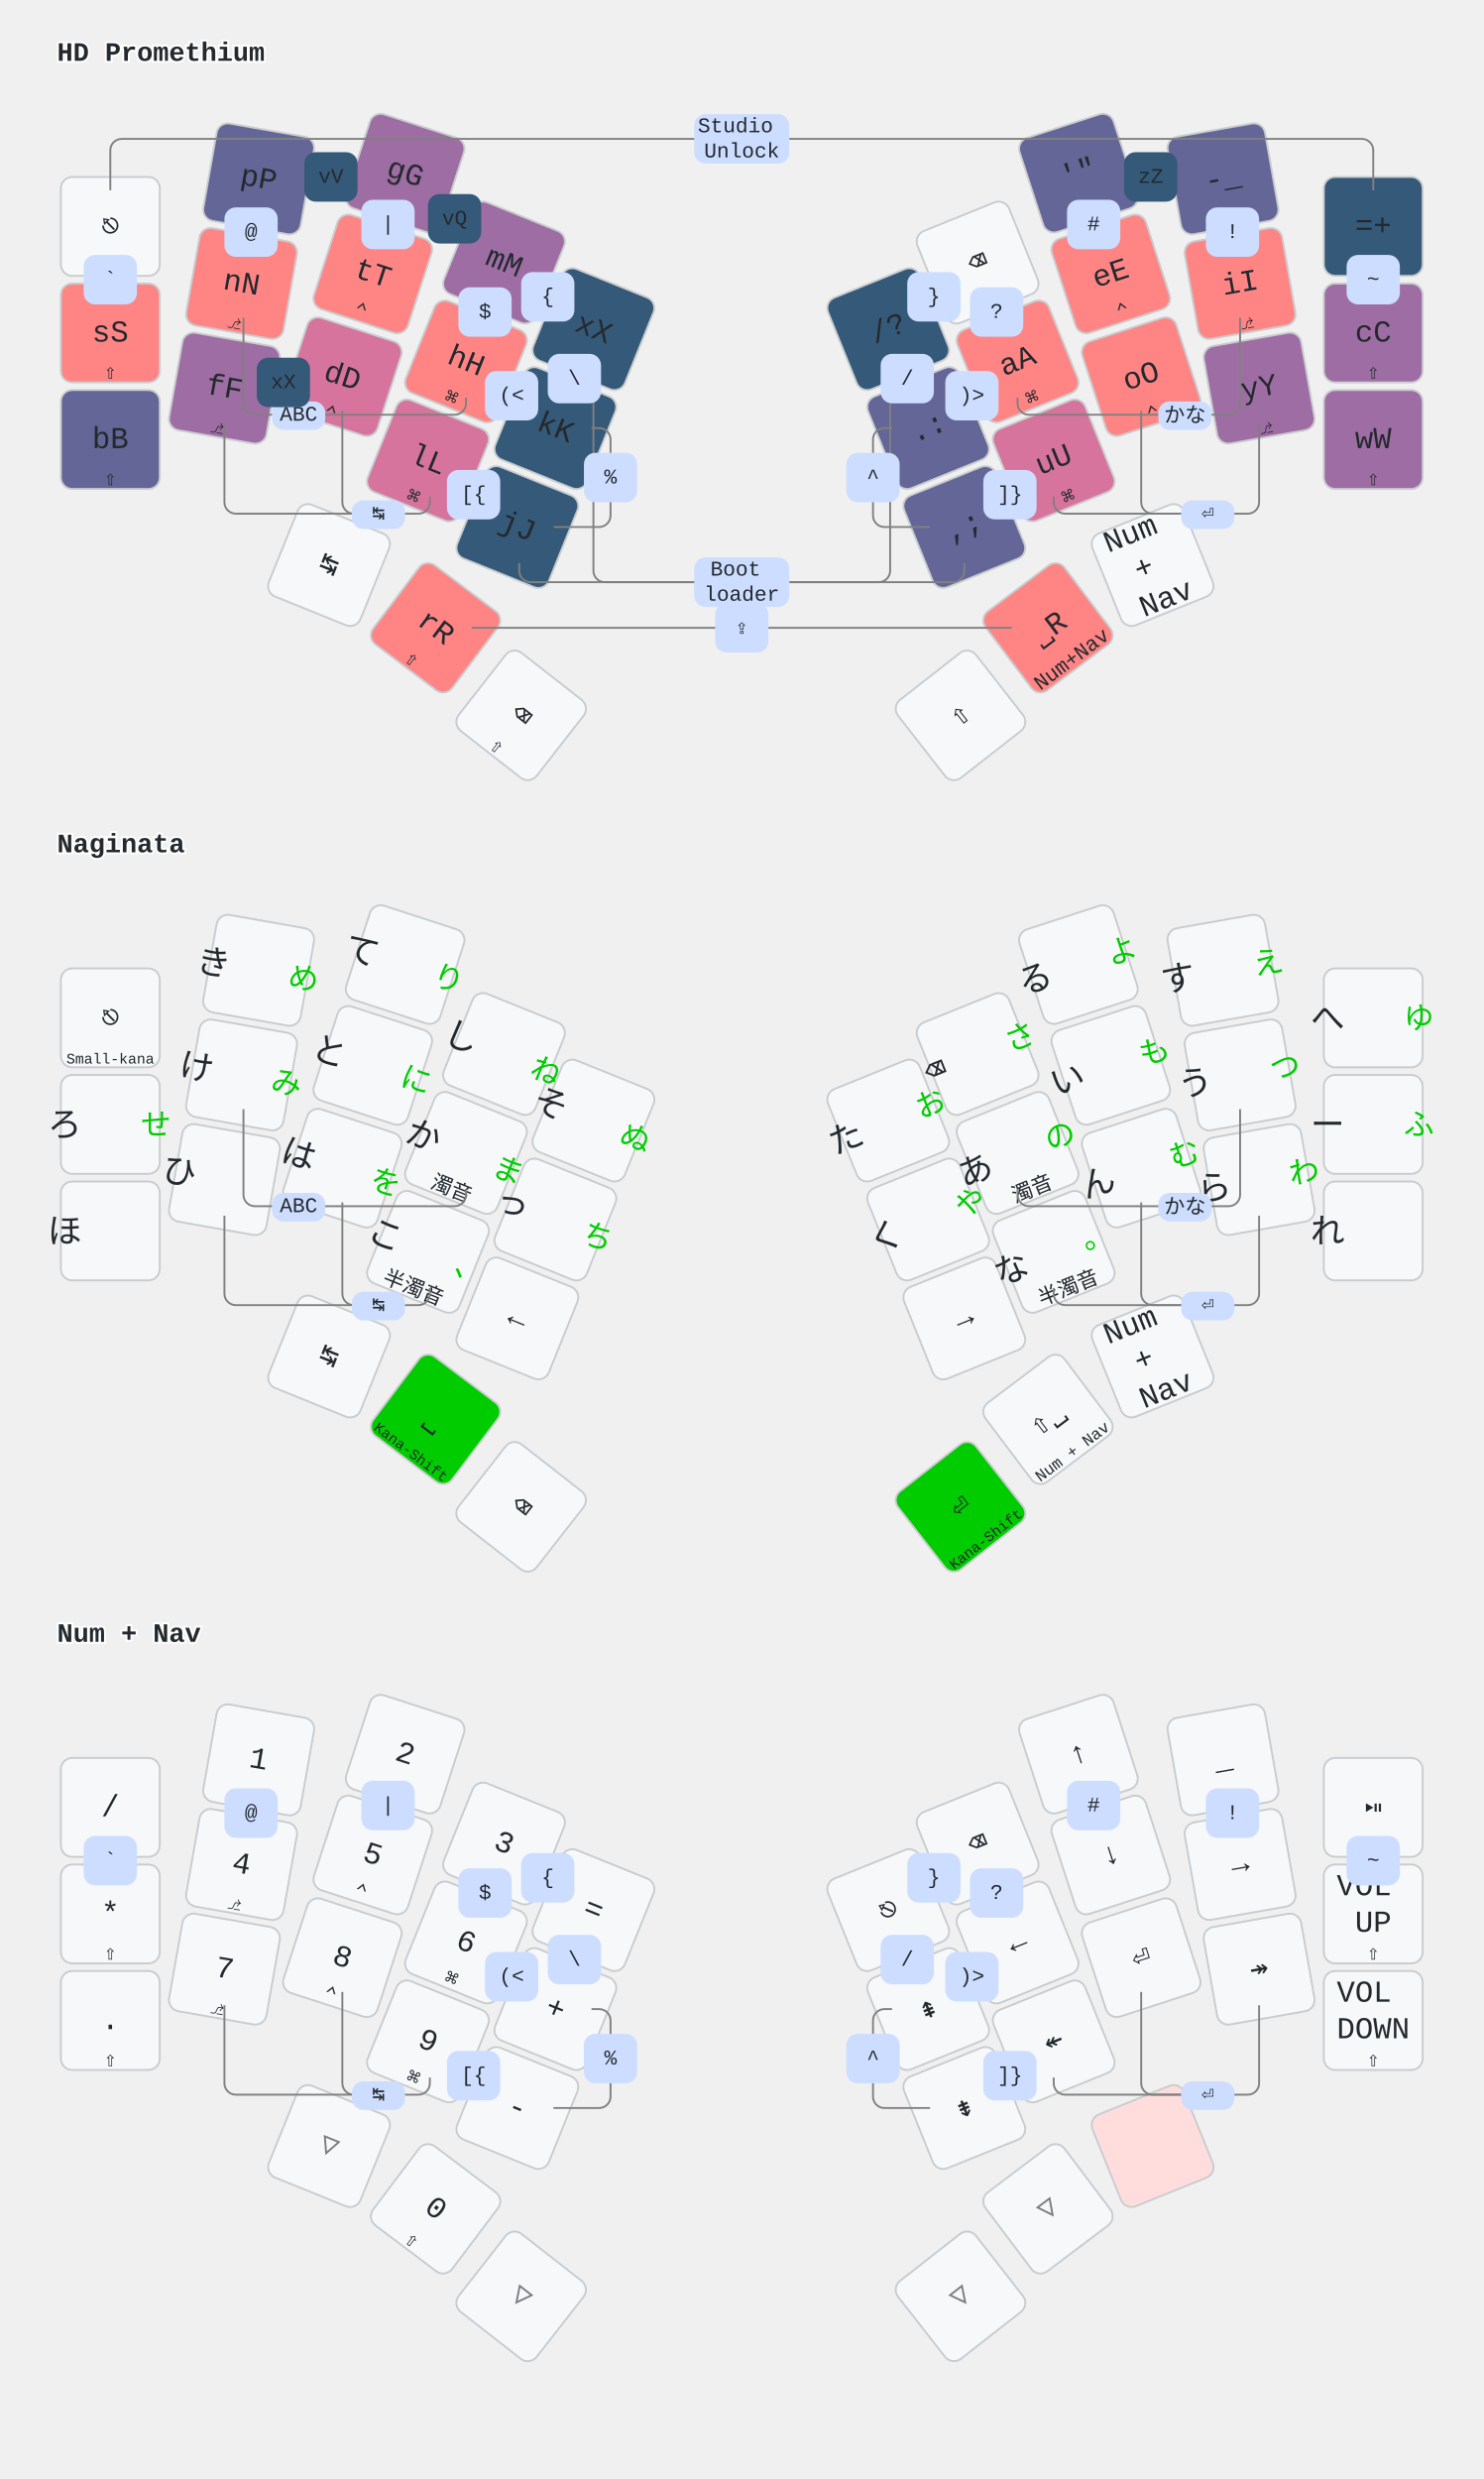
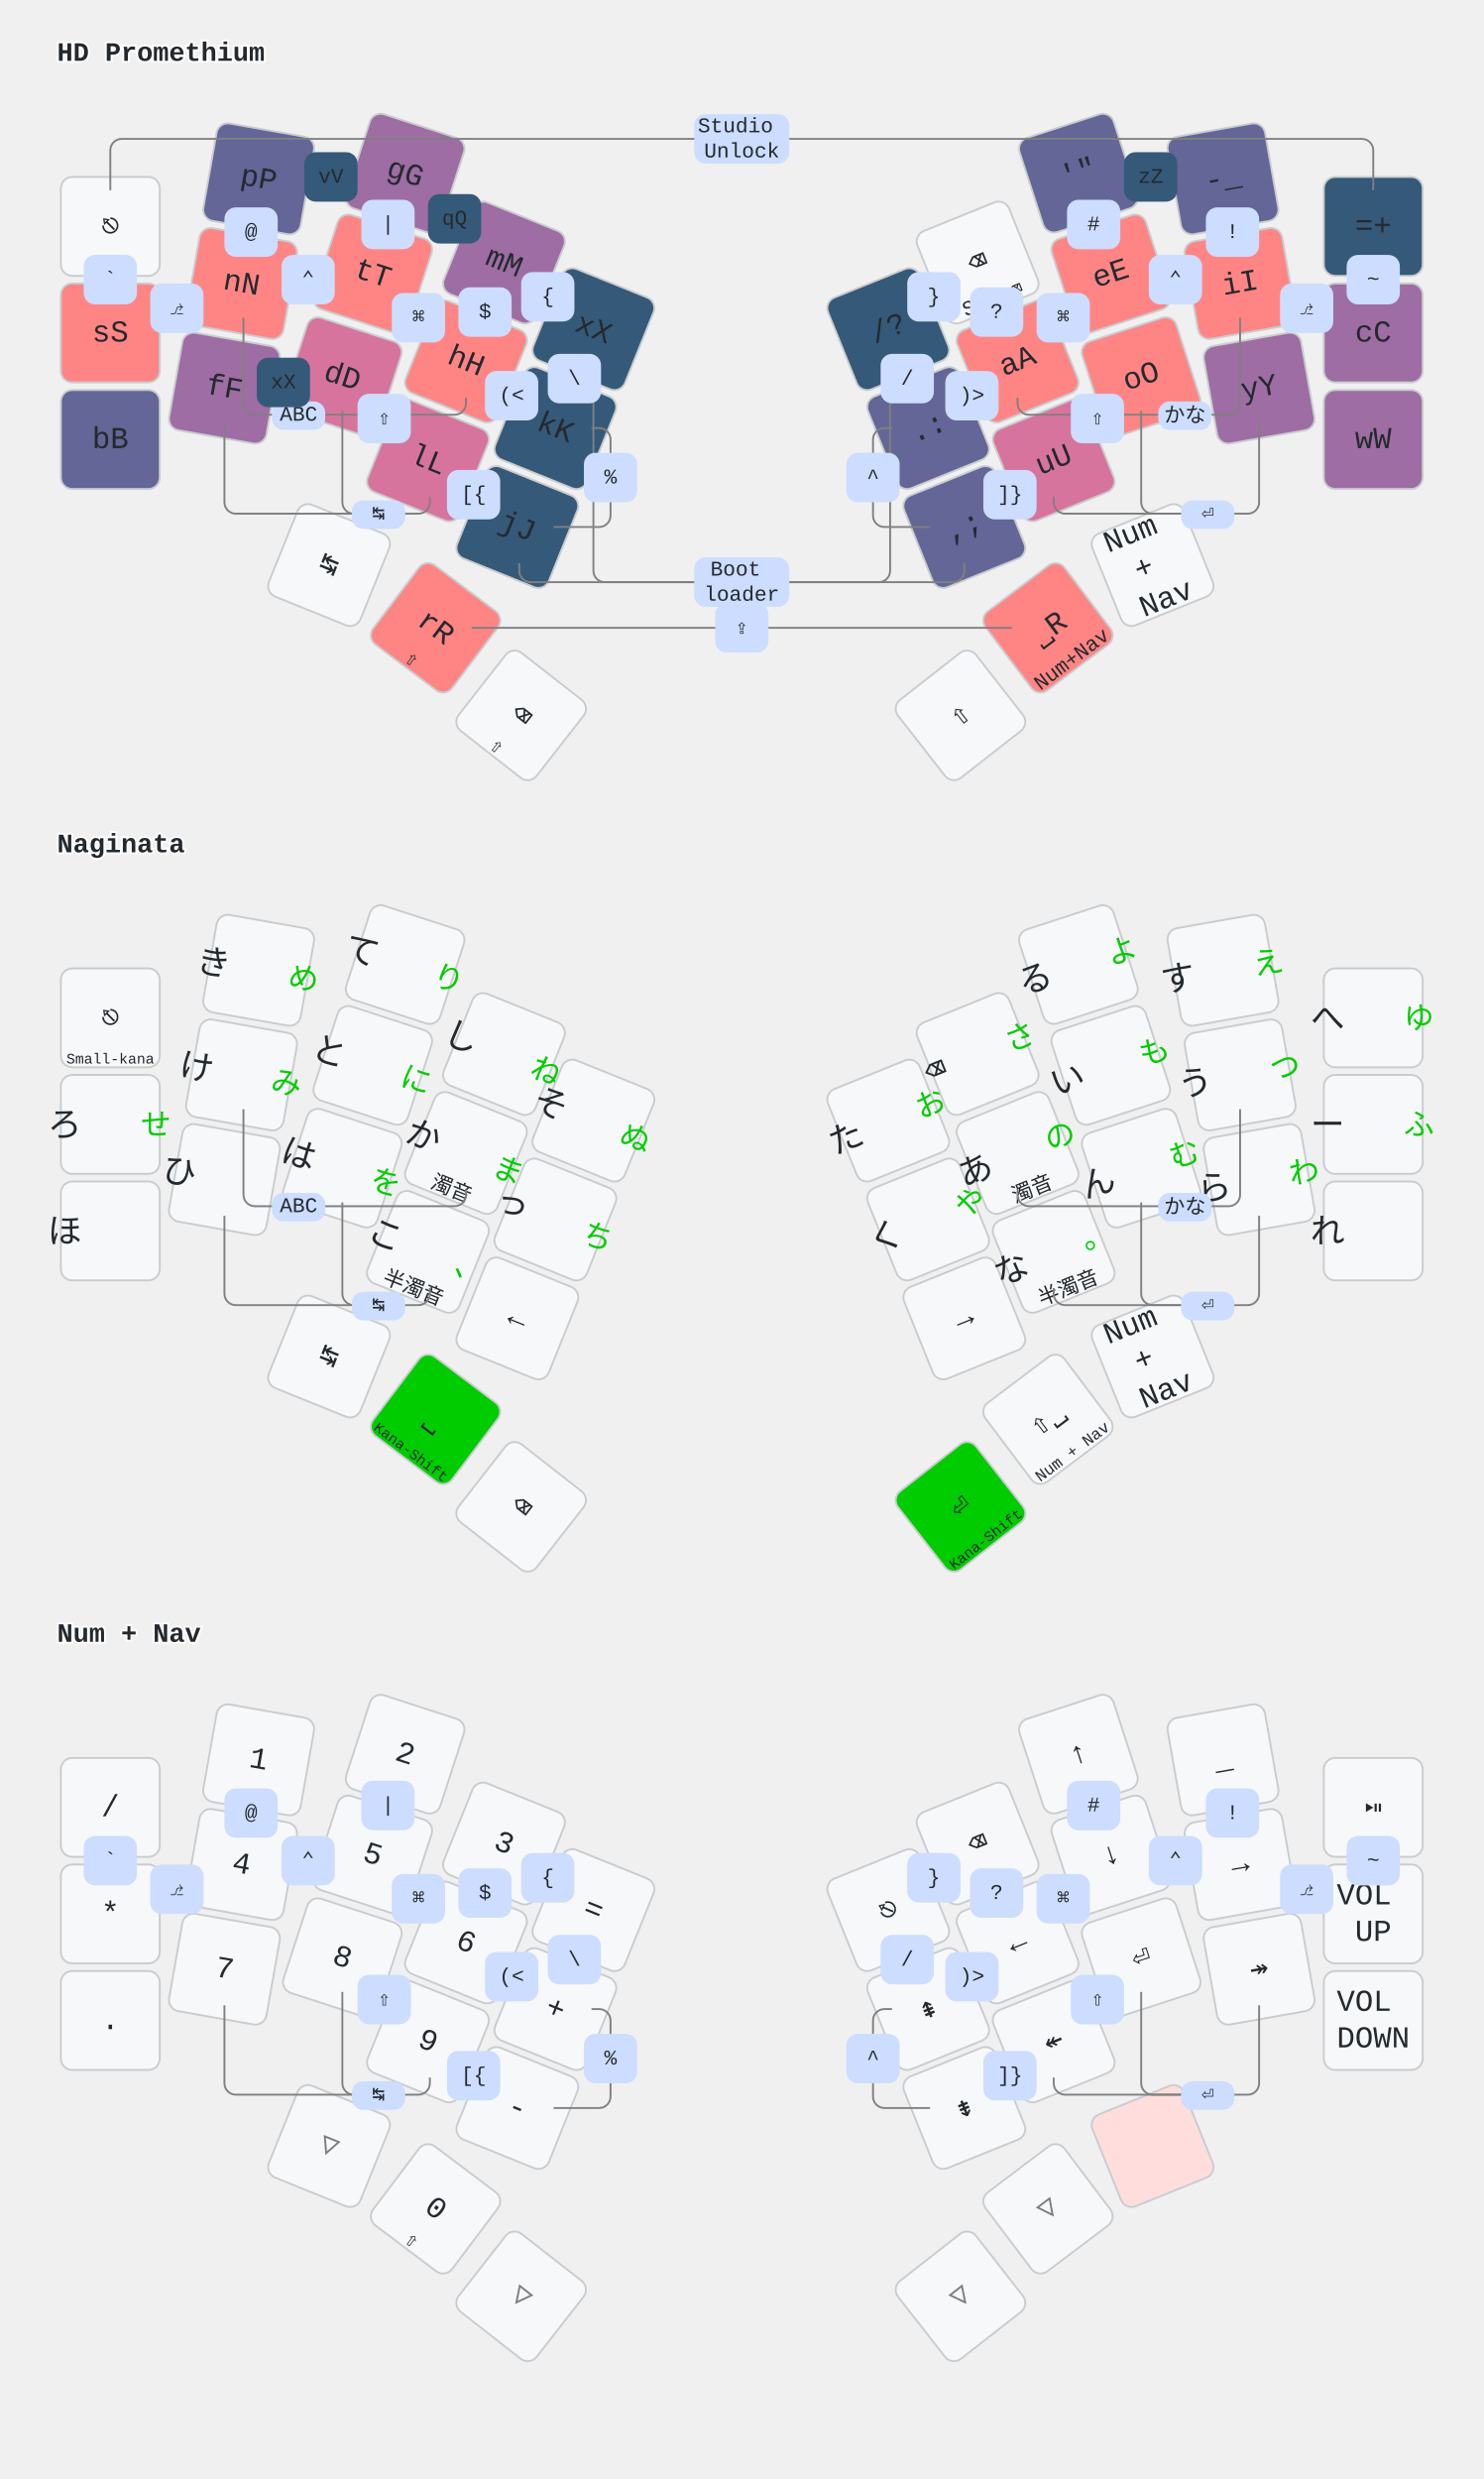
<svg xmlns="http://www.w3.org/2000/svg" width="780" height="1303" viewBox="0 0 780 1303" class="keymap">
  <style>/* inherit to force styles through use tags*/
svg path {
    fill: inherit;
}
/* font and background color specifications */
svg.keymap {
    font-family: SFMono-Regular,Consolas,Liberation Mono,Menlo,monospace;
    font-size: 14px;
    font-kerning: normal;
    text-rendering: optimizeLegibility;
    fill: #24292e;
}

/* default key styling */
rect.key {
    fill: #f6f8fa;
    stroke: #c9cccf;
    stroke-width: 1;
}

/* color accent for combo boxes */
rect.combo {
    fill: #cdf;
}

/* color accent for held keys */
rect.held, rect.combo.held {
    fill: #fdd;
}

/* color accent for ghost (optional) keys */
rect.ghost, rect.combo.ghost {
    stroke-dasharray: 4, 4;
    stroke-width: 2;
}

text {
    text-anchor: middle;
    dominant-baseline: middle;
}

/* styling for layer labels */
text.label {
    font-weight: bold;
    text-anchor: start;
    stroke: white;
    stroke-width: 2;
    paint-order: stroke;
}

text.tap {
    font-size: 16px;
}

/* styling for combo tap, and key hold/shifted label text */
text.combo, text.hold, text.shifted {
    font-size: 11px;
}

text.hold {
    text-anchor: middle;
    dominant-baseline: auto;
}

text.shifted {
    text-anchor: middle;
    dominant-baseline: hanging;
}

/* styling for hold/shifted label text in combo box */
text.combo.hold, text.combo.shifted {
    font-size: 8px;
}

/* lighter symbol for transparent keys */
text.trans {
    fill: #7b7e81;
}

/* styling for combo dendrons */
path.combo {
    stroke-width: 1;
    stroke: gray;
    fill: none;
}

/* Start Tabler Icons Cleanup */
/* cannot use height/width with glyphs */
.icon-tabler &gt; path {
    fill: inherit;
    stroke: inherit;
}
/* hide tabler's default box */
.icon-tabler &gt; path[stroke="none"][fill="none"] {
    visibility: collapse;
}

rect.low {
    fill: #355978;
}
rect.medium-low {
    fill: #636696;
}
rect.medium {
    fill: #9E6DA4;
}
rect.medium-high {
    fill: #D7749D;
}
rect.high {
    fill: #FF8585;
}

/* green styling for Naginata kana-shift */
rect.kshift {
    fill: #00CC00;
}
text.left {
    font-size: 18px;
    translate: 16px 7px;
}
text.right {
    fill: #00CC00;
    font-size: 16px;
    translate: -16px -10px;
}
</style>
  <g transform="translate(30, 0)" class="layer-HD Promethium">
    <text x="0" y="28" class="label" id="HD-Promethium">HD Promethium</text>
    <g transform="translate(0, 56)">
      <g transform="translate(28, 63)" class="key keypos-0">
        <rect rx="6" ry="6" x="-26" y="-26" width="52" height="52" class="key" />
        <text x="0" y="0" class="key tap">⎋</text>
      </g>
      <g transform="translate(106, 38) rotate(10.0)" class="key medium-low keypos-1">
        <rect rx="6" ry="6" x="-26" y="-26" width="52" height="52" class="key medium-low" />
        <text x="0" y="0" class="key medium-low tap">pP</text>
      </g>
      <g transform="translate(183, 35) rotate(18.0)" class="key medium keypos-2">
        <rect rx="6" ry="6" x="-26" y="-26" width="52" height="52" class="key medium" />
        <text x="0" y="0" class="key medium tap">gG</text>
      </g>
      <g transform="translate(235, 82) rotate(22.0)" class="key medium keypos-3">
        <rect rx="6" ry="6" x="-26" y="-26" width="52" height="52" class="key medium" />
        <text x="0" y="0" class="key medium tap">mM</text>
      </g>
      <g transform="translate(282, 117) rotate(22.0)" class="key low keypos-4">
        <rect rx="6" ry="6" x="-26" y="-26" width="52" height="52" class="key low" />
        <text x="0" y="0" class="key low tap">xX</text>
      </g>
      <g transform="translate(437, 117) rotate(-22.0)" class="key low keypos-5">
        <rect rx="6" ry="6" x="-26" y="-26" width="52" height="52" class="key low" />
        <text x="0" y="0" class="key low tap">/?</text>
      </g>
      <g transform="translate(484, 82) rotate(-22.0)" class="key keypos-6">
        <rect rx="6" ry="6" x="-26" y="-26" width="52" height="52" class="key" />
        <text x="0" y="0" class="key tap">⌫</text>
+         <text x="0" y="24" class="key hold">Sft+⌫</text>
      </g>
      <g transform="translate(537, 35) rotate(-18.0)" class="key medium-low keypos-7">
        <rect rx="6" ry="6" x="-26" y="-26" width="52" height="52" class="key medium-low" />
        <text x="0" y="0" class="key medium-low tap">'"</text>
      </g>
      <g transform="translate(613, 38) rotate(-10.0)" class="key medium-low keypos-8">
        <rect rx="6" ry="6" x="-26" y="-26" width="52" height="52" class="key medium-low" />
        <text x="0" y="0" class="key medium-low tap">-_</text>
      </g>
      <g transform="translate(692, 63)" class="key low keypos-9">
        <rect rx="6" ry="6" x="-26" y="-26" width="52" height="52" class="key low" />
        <text x="0" y="0" class="key low tap">=+</text>
      </g>
      <g transform="translate(28, 119)" class="key high keypos-10">
        <rect rx="6" ry="6" x="-26" y="-26" width="52" height="52" class="key high" />
        <text x="0" y="0" class="key high tap">sS</text>
-         <text x="0" y="24" class="key high hold">⇧</text>
      </g>
      <g transform="translate(97, 93) rotate(10.0)" class="key high keypos-11">
        <rect rx="6" ry="6" x="-26" y="-26" width="52" height="52" class="key high" />
        <text x="0" y="0" class="key high tap">nN</text>
-         <text x="0" y="24" class="key high hold">⎇</text>
      </g>
      <g transform="translate(166, 88) rotate(18.0)" class="key high keypos-12">
        <rect rx="6" ry="6" x="-26" y="-26" width="52" height="52" class="key high" />
        <text x="0" y="0" class="key high tap">tT</text>
-         <text x="0" y="24" class="key high hold">⌃</text>
      </g>
      <g transform="translate(215, 134) rotate(22.0)" class="key high keypos-13">
        <rect rx="6" ry="6" x="-26" y="-26" width="52" height="52" class="key high" />
        <text x="0" y="0" class="key high tap">hH</text>
-         <text x="0" y="24" class="key high hold">⌘</text>
      </g>
      <g transform="translate(262, 169) rotate(22.0)" class="key low keypos-14">
        <rect rx="6" ry="6" x="-26" y="-26" width="52" height="52" class="key low" />
        <text x="0" y="0" class="key low tap">kK</text>
      </g>
      <g transform="translate(458, 169) rotate(-22.0)" class="key medium-low keypos-15">
        <rect rx="6" ry="6" x="-26" y="-26" width="52" height="52" class="key medium-low" />
        <text x="0" y="0" class="key medium-low tap">.:</text>
      </g>
      <g transform="translate(505, 134) rotate(-22.0)" class="key high keypos-16">
        <rect rx="6" ry="6" x="-26" y="-26" width="52" height="52" class="key high" />
        <text x="0" y="0" class="key high tap">aA</text>
-         <text x="0" y="24" class="key high hold">⌘</text>
      </g>
      <g transform="translate(554, 88) rotate(-18.0)" class="key high keypos-17">
        <rect rx="6" ry="6" x="-26" y="-26" width="52" height="52" class="key high" />
        <text x="0" y="0" class="key high tap">eE</text>
-         <text x="0" y="24" class="key high hold">⌃</text>
      </g>
      <g transform="translate(622, 93) rotate(-10.0)" class="key high keypos-18">
        <rect rx="6" ry="6" x="-26" y="-26" width="52" height="52" class="key high" />
        <text x="0" y="0" class="key high tap">iI</text>
-         <text x="0" y="24" class="key high hold">⎇</text>
      </g>
      <g transform="translate(692, 119)" class="key medium keypos-19">
        <rect rx="6" ry="6" x="-26" y="-26" width="52" height="52" class="key medium" />
        <text x="0" y="0" class="key medium tap">cC</text>
-         <text x="0" y="24" class="key medium hold">⇧</text>
      </g>
      <g transform="translate(28, 175)" class="key medium-low keypos-20">
        <rect rx="6" ry="6" x="-26" y="-26" width="52" height="52" class="key medium-low" />
        <text x="0" y="0" class="key medium-low tap">bB</text>
-         <text x="0" y="24" class="key medium-low hold">⇧</text>
      </g>
      <g transform="translate(88, 148) rotate(10.0)" class="key medium keypos-21">
        <rect rx="6" ry="6" x="-26" y="-26" width="52" height="52" class="key medium" />
        <text x="0" y="0" class="key medium tap">fF</text>
-         <text x="0" y="24" class="key medium hold">⎇</text>
      </g>
      <g transform="translate(150, 142) rotate(18.0)" class="key medium-high keypos-22">
        <rect rx="6" ry="6" x="-26" y="-26" width="52" height="52" class="key medium-high" />
        <text x="0" y="0" class="key medium-high tap">dD</text>
-         <text x="0" y="24" class="key medium-high hold">⌃</text>
      </g>
      <g transform="translate(195, 186) rotate(22.0)" class="key medium-high keypos-23">
        <rect rx="6" ry="6" x="-26" y="-26" width="52" height="52" class="key medium-high" />
        <text x="0" y="0" class="key medium-high tap">lL</text>
-         <text x="0" y="24" class="key medium-high hold">⌘</text>
      </g>
      <g transform="translate(242, 221) rotate(22.0)" class="key low keypos-24">
        <rect rx="6" ry="6" x="-26" y="-26" width="52" height="52" class="key low" />
        <text x="0" y="0" class="key low tap">jJ</text>
      </g>
      <g transform="translate(477, 221) rotate(-22.0)" class="key medium-low keypos-25">
        <rect rx="6" ry="6" x="-26" y="-26" width="52" height="52" class="key medium-low" />
        <text x="0" y="0" class="key medium-low tap">,;</text>
      </g>
      <g transform="translate(524, 186) rotate(-22.0)" class="key medium-high keypos-26">
        <rect rx="6" ry="6" x="-26" y="-26" width="52" height="52" class="key medium-high" />
        <text x="0" y="0" class="key medium-high tap">uU</text>
-         <text x="0" y="24" class="key medium-high hold">⌘</text>
      </g>
      <g transform="translate(570, 142) rotate(-18.0)" class="key high keypos-27">
        <rect rx="6" ry="6" x="-26" y="-26" width="52" height="52" class="key high" />
        <text x="0" y="0" class="key high tap">oO</text>
-         <text x="0" y="24" class="key high hold">⌃</text>
      </g>
      <g transform="translate(632, 148) rotate(-10.0)" class="key medium keypos-28">
        <rect rx="6" ry="6" x="-26" y="-26" width="52" height="52" class="key medium" />
        <text x="0" y="0" class="key medium tap">yY</text>
-         <text x="0" y="24" class="key medium hold">⎇</text>
      </g>
      <g transform="translate(692, 175)" class="key medium keypos-29">
        <rect rx="6" ry="6" x="-26" y="-26" width="52" height="52" class="key medium" />
        <text x="0" y="0" class="key medium tap">wW</text>
-         <text x="0" y="24" class="key medium hold">⇧</text>
      </g>
      <g transform="translate(143, 241) rotate(22.0)" class="key keypos-30">
        <rect rx="6" ry="6" x="-26" y="-26" width="52" height="52" class="key" />
        <text x="0" y="0" class="key tap">↹</text>
      </g>
      <g transform="translate(199, 274) rotate(37.0)" class="key high keypos-31">
        <rect rx="6" ry="6" x="-26" y="-26" width="52" height="52" class="key high" />
        <text x="0" y="0" class="key high tap">rR</text>
        <text x="0" y="24" class="key high hold">⇧</text>
      </g>
      <g transform="translate(244, 320) rotate(38.0)" class="key keypos-32">
        <rect rx="6" ry="6" x="-26" y="-26" width="52" height="52" class="key" />
        <text x="0" y="0" class="key tap">⌫</text>
        <text x="0" y="24" class="key hold">⇧</text>
      </g>
      <g transform="translate(475, 320) rotate(-38.0)" class="key keypos-33">
        <rect rx="6" ry="6" x="-26" y="-26" width="52" height="52" class="key" />
        <text x="0" y="0" class="key tap">⇧</text>
      </g>
      <g transform="translate(521, 274) rotate(-37.0)" class="key high keypos-34">
        <rect rx="6" ry="6" x="-26" y="-26" width="52" height="52" class="key high" />
        <text x="0" y="0" class="key high tap">⎵R</text>
        <text x="0" y="24" class="key high hold">Num+Nav</text>
      </g>
      <g transform="translate(576, 241) rotate(-22.0)" class="key keypos-35">
        <rect rx="6" ry="6" x="-26" y="-26" width="52" height="52" class="key" />
        <a href="#Num--Nav">
          <text x="0" y="0" class="key tap layer-activator">
            <tspan x="0" dy="-1.2em">Num</tspan>
            <tspan x="0" dy="1.2em">+</tspan>
            <tspan x="0" dy="1.2em">Nav</tspan>
          </text>
        </a>
      </g>
      <g class="combo combopos-0">
        <path d="M360,17 h-326 a6.0,6.0 0 0 0 -6.0,6.0 v21" class="combo" />
        <path d="M360,17 h326 a6.0,6.0 0 0 1 6.0,6.0 v21" class="combo" />
        <rect rx="6" ry="6" x="335" y="4" width="50" height="26" class="combo" />
        <text x="360" y="17" class="combo tap">
          <tspan x="360" dy="-0.6em">Studio</tspan>
          <tspan x="360" dy="1.2em">Unlock</tspan>
        </text>
      </g>
      <g class="combo combopos-1">
        <path d="M360,250 h-72 a6.0,6.0 0 0 1 -6.0,-6.0 v-108" class="combo" />
        <path d="M360,250 h72 a6.0,6.0 0 0 0 6.0,-6.0 v-108" class="combo" />
        <path d="M360,250 h-111 a6.0,6.0 0 0 1 -6.0,-6.0 v-4" class="combo" />
        <path d="M360,250 h111 a6.0,6.0 0 0 0 6.0,-6.0 v-4" class="combo" />
        <rect rx="6" ry="6" x="335" y="237" width="50" height="26" class="combo" />
        <text x="360" y="250" class="combo tap">
          <tspan x="360" dy="-0.6em">Boot</tspan>
          <tspan x="360" dy="1.2em">loader</tspan>
        </text>
      </g>
      <g class="combo combopos-2">
        <path d="M593,162 h-82 a6.0,6.0 0 0 1 -6.0,-6.0 v-3" class="combo" />
        <path d="M593,162 h23 a6.0,6.0 0 0 0 6.0,-6.0 v-45" class="combo" />
        <rect rx="6" ry="6" x="579" y="155" width="28" height="15" class="combo" />
        <text x="593" y="162" class="combo tap">かな</text>
      </g>
      <g class="combo combopos-3">
        <path d="M127,162 h82 a6.0,6.0 0 0 0 6.0,-6.0 v-3" class="combo" />
        <path d="M127,162 h-23 a6.0,6.0 0 0 1 -6.0,-6.0 v-45" class="combo" />
        <rect rx="6" ry="6" x="113" y="155" width="28" height="15" class="combo" />
        <text x="127" y="162" class="combo tap">ABC</text>
      </g>
      <g class="combo combopos-4">
        <path d="M169,214 h21 a6.0,6.0 0 0 0 6.0,-6.0 v-3" class="combo" />
        <path d="M169,214 h-13 a6.0,6.0 0 0 1 -6.0,-6.0 v-48" class="combo" />
        <path d="M169,214 h-75 a6.0,6.0 0 0 1 -6.0,-6.0 v-41" class="combo" />
        <rect rx="6" ry="6" x="155" y="207" width="28" height="15" class="combo" />
        <text x="169" y="214" class="combo tap">↹</text>
      </g>
      <g class="combo combopos-5">
        <path d="M605,214 h-75 a6.0,6.0 0 0 1 -6.0,-6.0 v-3" class="combo" />
        <path d="M605,214 h-29 a6.0,6.0 0 0 1 -6.0,-6.0 v-48" class="combo" />
        <path d="M605,214 h21 a6.0,6.0 0 0 0 6.0,-6.0 v-41" class="combo" />
        <rect rx="6" ry="6" x="591" y="207" width="28" height="15" class="combo" />
        <text x="605" y="214" class="combo tap">⏎</text>
      </g>
-       <g class="combo low combopos-6">
+       <g class="combo combopos-6">
+         <rect rx="6" ry="6" x="49" y="93" width="28" height="26" class="combo" />
+         <text x="63" y="106" class="combo tap">⎇</text>
+       </g>
+       <g class="combo combopos-7">
+         <rect rx="6" ry="6" x="643" y="93" width="28" height="26" class="combo" />
+         <text x="657" y="106" class="combo tap">⎇</text>
+       </g>
+       <g class="combo combopos-8">
+         <rect rx="6" ry="6" x="118" y="78" width="28" height="26" class="combo" />
+         <text x="132" y="91" class="combo tap">⌃</text>
+       </g>
+       <g class="combo combopos-9">
+         <rect rx="6" ry="6" x="574" y="78" width="28" height="26" class="combo" />
+         <text x="588" y="91" class="combo tap">⌃</text>
+       </g>
+       <g class="combo combopos-10">
+         <rect rx="6" ry="6" x="176" y="98" width="28" height="26" class="combo" />
+         <text x="190" y="111" class="combo tap">⌘</text>
+       </g>
+       <g class="combo combopos-11">
+         <rect rx="6" ry="6" x="515" y="98" width="28" height="26" class="combo" />
+         <text x="529" y="111" class="combo tap">⌘</text>
+       </g>
+       <g class="combo combopos-12">
+         <rect rx="6" ry="6" x="158" y="151" width="28" height="26" class="combo" />
+         <text x="172" y="164" class="combo tap">⇧</text>
+       </g>
+       <g class="combo combopos-13">
+         <rect rx="6" ry="6" x="533" y="151" width="28" height="26" class="combo" />
+         <text x="547" y="164" class="combo tap">⇧</text>
+       </g>
+       <g class="combo low combopos-14">
        <rect rx="6" ry="6" x="195" y="46" width="28" height="26" class="combo low" />
-         <text x="209" y="59" class="combo low tap">vQ</text>
-       </g>
-       <g class="combo low combopos-7">
+         <text x="209" y="59" class="combo low tap">qQ</text>
+       </g>
+       <g class="combo low combopos-15">
        <rect rx="6" ry="6" x="561" y="24" width="28" height="26" class="combo low" />
        <text x="575" y="37" class="combo low tap">zZ</text>
      </g>
-       <g class="combo low combopos-8">
+       <g class="combo low combopos-16">
        <rect rx="6" ry="6" x="130" y="24" width="28" height="26" class="combo low" />
        <text x="144" y="37" class="combo low tap">vV</text>
      </g>
-       <g class="combo low combopos-9">
+       <g class="combo low combopos-17">
        <rect rx="6" ry="6" x="105" y="132" width="28" height="26" class="combo low" />
        <text x="119" y="145" class="combo low tap">xX</text>
      </g>
-       <g class="combo combopos-10">
+       <g class="combo combopos-18">
        <path d="M360,274 l-142,0" class="combo" />
        <path d="M360,274 l142,0" class="combo" />
        <rect rx="6" ry="6" x="346" y="261" width="28" height="26" class="combo" />
        <text x="360" y="274" class="combo tap">⇪</text>
      </g>
-       <g class="combo combopos-11">
+       <g class="combo combopos-19">
        <rect rx="6" ry="6" x="14" y="78" width="28" height="26" class="combo" />
        <text x="28" y="91" class="combo tap">`</text>
      </g>
-       <g class="combo combopos-12">
+       <g class="combo combopos-20">
        <rect rx="6" ry="6" x="88" y="53" width="28" height="26" class="combo" />
        <text x="102" y="66" class="combo tap">@</text>
      </g>
-       <g class="combo combopos-13">
+       <g class="combo combopos-21">
        <rect rx="6" ry="6" x="160" y="49" width="28" height="26" class="combo" />
        <text x="174" y="62" class="combo tap">|</text>
      </g>
-       <g class="combo combopos-14">
+       <g class="combo combopos-22">
        <rect rx="6" ry="6" x="211" y="95" width="28" height="26" class="combo" />
        <text x="225" y="108" class="combo tap">$</text>
      </g>
-       <g class="combo combopos-15">
+       <g class="combo combopos-23">
        <rect rx="6" ry="6" x="258" y="130" width="28" height="26" class="combo" />
        <text x="272" y="143" class="combo tap">\</text>
      </g>
-       <g class="combo combopos-16">
+       <g class="combo combopos-24">
        <path d="M291,195 v-20 a6.0,6.0 0 0 0 -6.0,-6.0 h-4" class="combo" />
        <path d="M291,195 v20 a6.0,6.0 0 0 1 -6.0,6.0 h-24" class="combo" />
        <rect rx="6" ry="6" x="277" y="182" width="28" height="26" class="combo" />
        <text x="291" y="195" class="combo tap">%</text>
      </g>
-       <g class="combo combopos-17">
+       <g class="combo combopos-25">
        <path d="M429,195 v-20 a6.0,6.0 0 0 1 6.0,-6.0 h4" class="combo" />
        <path d="M429,195 v20 a6.0,6.0 0 0 0 6.0,6.0 h24" class="combo" />
        <rect rx="6" ry="6" x="415" y="182" width="28" height="26" class="combo" />
        <text x="429" y="195" class="combo tap">^</text>
      </g>
-       <g class="combo combopos-18">
+       <g class="combo combopos-26">
        <rect rx="6" ry="6" x="433" y="130" width="28" height="26" class="combo" />
        <text x="447" y="143" class="combo tap">/</text>
      </g>
-       <g class="combo combopos-19">
+       <g class="combo combopos-27">
        <rect rx="6" ry="6" x="480" y="95" width="28" height="26" class="combo" />
        <text x="494" y="108" class="combo tap">?</text>
      </g>
-       <g class="combo combopos-20">
+       <g class="combo combopos-28">
        <rect rx="6" ry="6" x="531" y="49" width="28" height="26" class="combo" />
        <text x="545" y="62" class="combo tap">#</text>
      </g>
-       <g class="combo combopos-21">
+       <g class="combo combopos-29">
        <rect rx="6" ry="6" x="604" y="53" width="28" height="26" class="combo" />
        <text x="618" y="66" class="combo tap">!</text>
      </g>
-       <g class="combo combopos-22">
+       <g class="combo combopos-30">
        <rect rx="6" ry="6" x="678" y="78" width="28" height="26" class="combo" />
        <text x="692" y="91" class="combo tap">~</text>
      </g>
-       <g class="combo combopos-23">
+       <g class="combo combopos-31">
        <rect rx="6" ry="6" x="244" y="87" width="28" height="26" class="combo" />
        <text x="258" y="100" class="combo tap">{</text>
      </g>
-       <g class="combo combopos-24">
+       <g class="combo combopos-32">
        <rect rx="6" ry="6" x="447" y="87" width="28" height="26" class="combo" />
        <text x="461" y="100" class="combo tap">}</text>
      </g>
-       <g class="combo combopos-25">
+       <g class="combo combopos-33">
        <rect rx="6" ry="6" x="225" y="139" width="28" height="26" class="combo" />
        <text x="239" y="152" class="combo tap">(&lt;</text>
      </g>
-       <g class="combo combopos-26">
+       <g class="combo combopos-34">
        <rect rx="6" ry="6" x="467" y="139" width="28" height="26" class="combo" />
        <text x="481" y="152" class="combo tap">)&gt;</text>
      </g>
-       <g class="combo combopos-27">
+       <g class="combo combopos-35">
        <rect rx="6" ry="6" x="205" y="191" width="28" height="26" class="combo" />
        <text x="219" y="204" class="combo tap">[{</text>
      </g>
-       <g class="combo combopos-28">
+       <g class="combo combopos-36">
        <rect rx="6" ry="6" x="487" y="191" width="28" height="26" class="combo" />
        <text x="501" y="204" class="combo tap">]}</text>
      </g>
    </g>
  </g>
  <g transform="translate(30, 416)" class="layer-Naginata">
    <text x="0" y="28" class="label" id="Naginata">Naginata</text>
    <g transform="translate(0, 56)">
      <g transform="translate(28, 63)" class="key keypos-0">
        <rect rx="6" ry="6" x="-26" y="-26" width="52" height="52" class="key" />
        <text x="0" y="0" class="key tap">⎋</text>
        <text x="0" y="24" class="key hold">
          <tspan style="font-size: 70%">Small-kana</tspan>
        </text>
      </g>
      <g transform="translate(106, 38) rotate(10.0)" class="key keypos-1">
        <rect rx="6" ry="6" x="-26" y="-26" width="52" height="52" class="key" />
        <text x="-24" y="0" class="key left">き</text>
        <text x="24" y="0" class="key right">め</text>
      </g>
      <g transform="translate(183, 35) rotate(18.0)" class="key keypos-2">
        <rect rx="6" ry="6" x="-26" y="-26" width="52" height="52" class="key" />
        <text x="-24" y="0" class="key left">て</text>
        <text x="24" y="0" class="key right">り</text>
      </g>
      <g transform="translate(235, 82) rotate(22.0)" class="key keypos-3">
        <rect rx="6" ry="6" x="-26" y="-26" width="52" height="52" class="key" />
        <text x="-24" y="0" class="key left">し</text>
        <text x="24" y="0" class="key right">ね</text>
      </g>
      <g transform="translate(282, 117) rotate(22.0)" class="key keypos-4">
        <rect rx="6" ry="6" x="-26" y="-26" width="52" height="52" class="key" />
        <text x="-24" y="0" class="key left">そ</text>
        <text x="24" y="0" class="key right">ぬ</text>
      </g>
      <g transform="translate(437, 117) rotate(-22.0)" class="key keypos-5">
        <rect rx="6" ry="6" x="-26" y="-26" width="52" height="52" class="key" />
        <text x="-24" y="0" class="key left">た</text>
        <text x="24" y="0" class="key right">お</text>
      </g>
      <g transform="translate(484, 82) rotate(-22.0)" class="key keypos-6">
        <rect rx="6" ry="6" x="-26" y="-26" width="52" height="52" class="key" />
        <text x="-24" y="0" class="key left">⌫</text>
        <text x="24" y="0" class="key right">さ</text>
      </g>
      <g transform="translate(537, 35) rotate(-18.0)" class="key keypos-7">
        <rect rx="6" ry="6" x="-26" y="-26" width="52" height="52" class="key" />
        <text x="-24" y="0" class="key left">る</text>
        <text x="24" y="0" class="key right">よ</text>
      </g>
      <g transform="translate(613, 38) rotate(-10.0)" class="key keypos-8">
        <rect rx="6" ry="6" x="-26" y="-26" width="52" height="52" class="key" />
        <text x="-24" y="0" class="key left">す</text>
        <text x="24" y="0" class="key right">え</text>
      </g>
      <g transform="translate(692, 63)" class="key keypos-9">
        <rect rx="6" ry="6" x="-26" y="-26" width="52" height="52" class="key" />
        <text x="-24" y="0" class="key left">へ</text>
        <text x="24" y="0" class="key right">ゆ</text>
      </g>
      <g transform="translate(28, 119)" class="key keypos-10">
        <rect rx="6" ry="6" x="-26" y="-26" width="52" height="52" class="key" />
        <text x="-24" y="0" class="key left">ろ</text>
        <text x="24" y="0" class="key right">せ</text>
      </g>
      <g transform="translate(97, 93) rotate(10.0)" class="key keypos-11">
        <rect rx="6" ry="6" x="-26" y="-26" width="52" height="52" class="key" />
        <text x="-24" y="0" class="key left">け</text>
        <text x="24" y="0" class="key right">み</text>
      </g>
      <g transform="translate(166, 88) rotate(18.0)" class="key keypos-12">
        <rect rx="6" ry="6" x="-26" y="-26" width="52" height="52" class="key" />
        <text x="-24" y="0" class="key left">と</text>
        <text x="24" y="0" class="key right">に</text>
      </g>
      <g transform="translate(215, 134) rotate(22.0)" class="key keypos-13">
        <rect rx="6" ry="6" x="-26" y="-26" width="52" height="52" class="key" />
        <text x="0" y="24" class="key hold">濁音</text>
        <text x="-24" y="0" class="key left">か</text>
        <text x="24" y="0" class="key right">ま</text>
      </g>
      <g transform="translate(262, 169) rotate(22.0)" class="key keypos-14">
        <rect rx="6" ry="6" x="-26" y="-26" width="52" height="52" class="key" />
        <text x="-24" y="0" class="key left">っ</text>
        <text x="24" y="0" class="key right">ち</text>
      </g>
      <g transform="translate(458, 169) rotate(-22.0)" class="key keypos-15">
        <rect rx="6" ry="6" x="-26" y="-26" width="52" height="52" class="key" />
        <text x="-24" y="0" class="key left">く</text>
        <text x="24" y="0" class="key right">や</text>
      </g>
      <g transform="translate(505, 134) rotate(-22.0)" class="key keypos-16">
        <rect rx="6" ry="6" x="-26" y="-26" width="52" height="52" class="key" />
        <text x="0" y="24" class="key hold">濁音</text>
        <text x="-24" y="0" class="key left">あ</text>
        <text x="24" y="0" class="key right">の</text>
      </g>
      <g transform="translate(554, 88) rotate(-18.0)" class="key keypos-17">
        <rect rx="6" ry="6" x="-26" y="-26" width="52" height="52" class="key" />
        <text x="-24" y="0" class="key left">い</text>
        <text x="24" y="0" class="key right">も</text>
      </g>
      <g transform="translate(622, 93) rotate(-10.0)" class="key keypos-18">
        <rect rx="6" ry="6" x="-26" y="-26" width="52" height="52" class="key" />
        <text x="-24" y="0" class="key left">う</text>
        <text x="24" y="0" class="key right">つ</text>
      </g>
      <g transform="translate(692, 119)" class="key keypos-19">
        <rect rx="6" ry="6" x="-26" y="-26" width="52" height="52" class="key" />
        <text x="-24" y="0" class="key left">ー</text>
        <text x="24" y="0" class="key right">ふ</text>
      </g>
      <g transform="translate(28, 175)" class="key keypos-20">
        <rect rx="6" ry="6" x="-26" y="-26" width="52" height="52" class="key" />
        <text x="-24" y="0" class="key left">ほ</text>
      </g>
      <g transform="translate(88, 148) rotate(10.0)" class="key keypos-21">
        <rect rx="6" ry="6" x="-26" y="-26" width="52" height="52" class="key" />
        <text x="-24" y="0" class="key left">ひ</text>
      </g>
      <g transform="translate(150, 142) rotate(18.0)" class="key keypos-22">
        <rect rx="6" ry="6" x="-26" y="-26" width="52" height="52" class="key" />
        <text x="-24" y="0" class="key left">は</text>
        <text x="24" y="0" class="key right">を</text>
      </g>
      <g transform="translate(195, 186) rotate(22.0)" class="key keypos-23">
        <rect rx="6" ry="6" x="-26" y="-26" width="52" height="52" class="key" />
        <text x="0" y="24" class="key hold">半濁音</text>
        <text x="-24" y="0" class="key left">こ</text>
        <text x="24" y="0" class="key right">、</text>
      </g>
      <g transform="translate(242, 221) rotate(22.0)" class="key keypos-24">
        <rect rx="6" ry="6" x="-26" y="-26" width="52" height="52" class="key" />
        <text x="0" y="0" class="key tap">←</text>
      </g>
      <g transform="translate(477, 221) rotate(-22.0)" class="key keypos-25">
        <rect rx="6" ry="6" x="-26" y="-26" width="52" height="52" class="key" />
        <text x="0" y="0" class="key tap">→</text>
      </g>
      <g transform="translate(524, 186) rotate(-22.0)" class="key keypos-26">
        <rect rx="6" ry="6" x="-26" y="-26" width="52" height="52" class="key" />
        <text x="0" y="24" class="key hold">半濁音</text>
        <text x="-24" y="0" class="key left">な</text>
        <text x="24" y="0" class="key right">。</text>
      </g>
      <g transform="translate(570, 142) rotate(-18.0)" class="key keypos-27">
        <rect rx="6" ry="6" x="-26" y="-26" width="52" height="52" class="key" />
        <text x="-24" y="0" class="key left">ん</text>
        <text x="24" y="0" class="key right">む</text>
      </g>
      <g transform="translate(632, 148) rotate(-10.0)" class="key keypos-28">
        <rect rx="6" ry="6" x="-26" y="-26" width="52" height="52" class="key" />
        <text x="-24" y="0" class="key left">ら</text>
        <text x="24" y="0" class="key right">わ</text>
      </g>
      <g transform="translate(692, 175)" class="key keypos-29">
        <rect rx="6" ry="6" x="-26" y="-26" width="52" height="52" class="key" />
        <text x="-24" y="0" class="key left">れ</text>
      </g>
      <g transform="translate(143, 241) rotate(22.0)" class="key keypos-30">
        <rect rx="6" ry="6" x="-26" y="-26" width="52" height="52" class="key" />
        <text x="0" y="0" class="key tap">↹</text>
      </g>
      <g transform="translate(199, 274) rotate(37.0)" class="key kshift keypos-31">
        <rect rx="6" ry="6" x="-26" y="-26" width="52" height="52" class="key kshift" />
        <text x="0" y="0" class="key kshift tap">⎵</text>
        <text x="0" y="24" class="key kshift hold">
          <tspan style="font-size: 70%">Kana-Shift</tspan>
        </text>
      </g>
      <g transform="translate(244, 320) rotate(38.0)" class="key keypos-32">
        <rect rx="6" ry="6" x="-26" y="-26" width="52" height="52" class="key" />
        <text x="0" y="0" class="key tap">⌫</text>
      </g>
      <g transform="translate(475, 320) rotate(-38.0)" class="key kshift keypos-33">
        <rect rx="6" ry="6" x="-26" y="-26" width="52" height="52" class="key kshift" />
        <text x="0" y="0" class="key kshift tap">⏎</text>
        <text x="0" y="24" class="key kshift hold">
          <tspan style="font-size: 70%">Kana-Shift</tspan>
        </text>
      </g>
      <g transform="translate(521, 274) rotate(-37.0)" class="key keypos-34">
        <rect rx="6" ry="6" x="-26" y="-26" width="52" height="52" class="key" />
        <text x="0" y="0" class="key tap">⇧⎵</text>
        <a href="#Num--Nav">
          <text x="0" y="24" class="key hold layer-activator">
            <tspan style="font-size: 78%">Num + Nav</tspan>
          </text>
        </a>
      </g>
      <g transform="translate(576, 241) rotate(-22.0)" class="key keypos-35">
        <rect rx="6" ry="6" x="-26" y="-26" width="52" height="52" class="key" />
        <a href="#Num--Nav">
          <text x="0" y="0" class="key tap layer-activator">
            <tspan x="0" dy="-1.2em">Num</tspan>
            <tspan x="0" dy="1.2em">+</tspan>
            <tspan x="0" dy="1.2em">Nav</tspan>
          </text>
        </a>
      </g>
      <g class="combo combopos-0">
        <path d="M593,162 h-82 a6.0,6.0 0 0 1 -6.0,-6.0 v-3" class="combo" />
        <path d="M593,162 h23 a6.0,6.0 0 0 0 6.0,-6.0 v-45" class="combo" />
        <rect rx="6" ry="6" x="579" y="155" width="28" height="15" class="combo" />
        <text x="593" y="162" class="combo tap">かな</text>
      </g>
      <g class="combo combopos-1">
        <path d="M127,162 h82 a6.0,6.0 0 0 0 6.0,-6.0 v-3" class="combo" />
        <path d="M127,162 h-23 a6.0,6.0 0 0 1 -6.0,-6.0 v-45" class="combo" />
        <rect rx="6" ry="6" x="113" y="155" width="28" height="15" class="combo" />
        <text x="127" y="162" class="combo tap">ABC</text>
      </g>
      <g class="combo combopos-2">
        <path d="M169,214 h21 a6.0,6.0 0 0 0 6.0,-6.0 v-3" class="combo" />
        <path d="M169,214 h-13 a6.0,6.0 0 0 1 -6.0,-6.0 v-48" class="combo" />
        <path d="M169,214 h-75 a6.0,6.0 0 0 1 -6.0,-6.0 v-41" class="combo" />
        <rect rx="6" ry="6" x="155" y="207" width="28" height="15" class="combo" />
        <text x="169" y="214" class="combo tap">↹</text>
      </g>
      <g class="combo combopos-3">
        <path d="M605,214 h-75 a6.0,6.0 0 0 1 -6.0,-6.0 v-3" class="combo" />
        <path d="M605,214 h-29 a6.0,6.0 0 0 1 -6.0,-6.0 v-48" class="combo" />
        <path d="M605,214 h21 a6.0,6.0 0 0 0 6.0,-6.0 v-41" class="combo" />
        <rect rx="6" ry="6" x="591" y="207" width="28" height="15" class="combo" />
        <text x="605" y="214" class="combo tap">⏎</text>
      </g>
    </g>
  </g>
  <g transform="translate(30, 831)" class="layer-Num + Nav">
    <text x="0" y="28" class="label" id="Num--Nav">Num + Nav</text>
    <g transform="translate(0, 56)">
      <g transform="translate(28, 63)" class="key keypos-0">
        <rect rx="6" ry="6" x="-26" y="-26" width="52" height="52" class="key" />
        <text x="0" y="0" class="key tap">/</text>
      </g>
      <g transform="translate(106, 38) rotate(10.0)" class="key keypos-1">
        <rect rx="6" ry="6" x="-26" y="-26" width="52" height="52" class="key" />
        <text x="0" y="0" class="key tap">1</text>
      </g>
      <g transform="translate(183, 35) rotate(18.0)" class="key keypos-2">
        <rect rx="6" ry="6" x="-26" y="-26" width="52" height="52" class="key" />
        <text x="0" y="0" class="key tap">2</text>
      </g>
      <g transform="translate(235, 82) rotate(22.0)" class="key keypos-3">
        <rect rx="6" ry="6" x="-26" y="-26" width="52" height="52" class="key" />
        <text x="0" y="0" class="key tap">3</text>
      </g>
      <g transform="translate(282, 117) rotate(22.0)" class="key keypos-4">
        <rect rx="6" ry="6" x="-26" y="-26" width="52" height="52" class="key" />
        <text x="0" y="0" class="key tap">=</text>
      </g>
      <g transform="translate(437, 117) rotate(-22.0)" class="key keypos-5">
        <rect rx="6" ry="6" x="-26" y="-26" width="52" height="52" class="key" />
        <text x="0" y="0" class="key tap">⎋</text>
      </g>
      <g transform="translate(484, 82) rotate(-22.0)" class="key keypos-6">
        <rect rx="6" ry="6" x="-26" y="-26" width="52" height="52" class="key" />
        <text x="0" y="0" class="key tap">⌫</text>
      </g>
      <g transform="translate(537, 35) rotate(-18.0)" class="key keypos-7">
        <rect rx="6" ry="6" x="-26" y="-26" width="52" height="52" class="key" />
        <text x="0" y="0" class="key tap">↑</text>
      </g>
      <g transform="translate(613, 38) rotate(-10.0)" class="key keypos-8">
        <rect rx="6" ry="6" x="-26" y="-26" width="52" height="52" class="key" />
        <text x="0" y="0" class="key tap">_</text>
      </g>
      <g transform="translate(692, 63)" class="key keypos-9">
        <rect rx="6" ry="6" x="-26" y="-26" width="52" height="52" class="key" />
        <text x="0" y="0" class="key tap">⏯</text>
      </g>
      <g transform="translate(28, 119)" class="key keypos-10">
        <rect rx="6" ry="6" x="-26" y="-26" width="52" height="52" class="key" />
        <text x="0" y="0" class="key tap">*</text>
-         <text x="0" y="24" class="key hold">⇧</text>
      </g>
      <g transform="translate(97, 93) rotate(10.0)" class="key keypos-11">
        <rect rx="6" ry="6" x="-26" y="-26" width="52" height="52" class="key" />
        <text x="0" y="0" class="key tap">4</text>
-         <text x="0" y="24" class="key hold">⎇</text>
      </g>
      <g transform="translate(166, 88) rotate(18.0)" class="key keypos-12">
        <rect rx="6" ry="6" x="-26" y="-26" width="52" height="52" class="key" />
        <text x="0" y="0" class="key tap">5</text>
-         <text x="0" y="24" class="key hold">⌃</text>
      </g>
      <g transform="translate(215, 134) rotate(22.0)" class="key keypos-13">
        <rect rx="6" ry="6" x="-26" y="-26" width="52" height="52" class="key" />
        <text x="0" y="0" class="key tap">6</text>
-         <text x="0" y="24" class="key hold">⌘</text>
      </g>
      <g transform="translate(262, 169) rotate(22.0)" class="key keypos-14">
        <rect rx="6" ry="6" x="-26" y="-26" width="52" height="52" class="key" />
        <text x="0" y="0" class="key tap">+</text>
      </g>
      <g transform="translate(458, 169) rotate(-22.0)" class="key keypos-15">
        <rect rx="6" ry="6" x="-26" y="-26" width="52" height="52" class="key" />
        <text x="0" y="0" class="key tap">⇞</text>
      </g>
      <g transform="translate(505, 134) rotate(-22.0)" class="key keypos-16">
        <rect rx="6" ry="6" x="-26" y="-26" width="52" height="52" class="key" />
        <text x="0" y="0" class="key tap">←</text>
      </g>
      <g transform="translate(554, 88) rotate(-18.0)" class="key keypos-17">
        <rect rx="6" ry="6" x="-26" y="-26" width="52" height="52" class="key" />
        <text x="0" y="0" class="key tap">↓</text>
      </g>
      <g transform="translate(622, 93) rotate(-10.0)" class="key keypos-18">
        <rect rx="6" ry="6" x="-26" y="-26" width="52" height="52" class="key" />
        <text x="0" y="0" class="key tap">→</text>
      </g>
      <g transform="translate(692, 119)" class="key keypos-19">
        <rect rx="6" ry="6" x="-26" y="-26" width="52" height="52" class="key" />
        <text x="0" y="0" class="key tap">
-           <tspan x="0" dy="-0.9em">VOL</tspan>
+           <tspan x="0" dy="-0.6em">VOL</tspan>
          <tspan x="0" dy="1.2em">UP</tspan>
        </text>
-         <text x="0" y="24" class="key hold">⇧</text>
      </g>
      <g transform="translate(28, 175)" class="key keypos-20">
        <rect rx="6" ry="6" x="-26" y="-26" width="52" height="52" class="key" />
        <text x="0" y="0" class="key tap">.</text>
-         <text x="0" y="24" class="key hold">⇧</text>
      </g>
      <g transform="translate(88, 148) rotate(10.0)" class="key keypos-21">
        <rect rx="6" ry="6" x="-26" y="-26" width="52" height="52" class="key" />
        <text x="0" y="0" class="key tap">7</text>
-         <text x="0" y="24" class="key hold">⎇</text>
      </g>
      <g transform="translate(150, 142) rotate(18.0)" class="key keypos-22">
        <rect rx="6" ry="6" x="-26" y="-26" width="52" height="52" class="key" />
        <text x="0" y="0" class="key tap">8</text>
-         <text x="0" y="24" class="key hold">⌃</text>
      </g>
      <g transform="translate(195, 186) rotate(22.0)" class="key keypos-23">
        <rect rx="6" ry="6" x="-26" y="-26" width="52" height="52" class="key" />
        <text x="0" y="0" class="key tap">9</text>
-         <text x="0" y="24" class="key hold">⌘</text>
      </g>
      <g transform="translate(242, 221) rotate(22.0)" class="key keypos-24">
        <rect rx="6" ry="6" x="-26" y="-26" width="52" height="52" class="key" />
        <text x="0" y="0" class="key tap">-</text>
      </g>
      <g transform="translate(477, 221) rotate(-22.0)" class="key keypos-25">
        <rect rx="6" ry="6" x="-26" y="-26" width="52" height="52" class="key" />
        <text x="0" y="0" class="key tap">⇟</text>
      </g>
      <g transform="translate(524, 186) rotate(-22.0)" class="key keypos-26">
        <rect rx="6" ry="6" x="-26" y="-26" width="52" height="52" class="key" />
        <text x="0" y="0" class="key tap">↞</text>
      </g>
      <g transform="translate(570, 142) rotate(-18.0)" class="key keypos-27">
        <rect rx="6" ry="6" x="-26" y="-26" width="52" height="52" class="key" />
        <text x="0" y="0" class="key tap">⏎</text>
      </g>
      <g transform="translate(632, 148) rotate(-10.0)" class="key keypos-28">
        <rect rx="6" ry="6" x="-26" y="-26" width="52" height="52" class="key" />
        <text x="0" y="0" class="key tap">↠</text>
      </g>
      <g transform="translate(692, 175)" class="key keypos-29">
        <rect rx="6" ry="6" x="-26" y="-26" width="52" height="52" class="key" />
        <text x="0" y="0" class="key tap">
-           <tspan x="0" dy="-0.9em">VOL</tspan>
+           <tspan x="0" dy="-0.6em">VOL</tspan>
          <tspan x="0" dy="1.2em">DOWN</tspan>
        </text>
-         <text x="0" y="24" class="key hold">⇧</text>
      </g>
      <g transform="translate(143, 241) rotate(22.0)" class="key trans keypos-30">
        <rect rx="6" ry="6" x="-26" y="-26" width="52" height="52" class="key trans" />
        <text x="0" y="0" class="key trans tap">▽</text>
      </g>
      <g transform="translate(199, 274) rotate(37.0)" class="key keypos-31">
        <rect rx="6" ry="6" x="-26" y="-26" width="52" height="52" class="key" />
        <text x="0" y="0" class="key tap">0</text>
        <text x="0" y="24" class="key hold">⇧</text>
      </g>
      <g transform="translate(244, 320) rotate(38.0)" class="key trans keypos-32">
        <rect rx="6" ry="6" x="-26" y="-26" width="52" height="52" class="key trans" />
        <text x="0" y="0" class="key trans tap">▽</text>
      </g>
      <g transform="translate(475, 320) rotate(-38.0)" class="key trans keypos-33">
        <rect rx="6" ry="6" x="-26" y="-26" width="52" height="52" class="key trans" />
        <text x="0" y="0" class="key trans tap">▽</text>
      </g>
      <g transform="translate(521, 274) rotate(-37.0)" class="key trans keypos-34">
        <rect rx="6" ry="6" x="-26" y="-26" width="52" height="52" class="key trans" />
        <text x="0" y="0" class="key trans tap">▽</text>
      </g>
      <g transform="translate(576, 241) rotate(-22.0)" class="key held keypos-35">
        <rect rx="6" ry="6" x="-26" y="-26" width="52" height="52" class="key held" />
      </g>
      <g class="combo combopos-0">
        <path d="M169,214 h21 a6.0,6.0 0 0 0 6.0,-6.0 v-3" class="combo" />
        <path d="M169,214 h-13 a6.0,6.0 0 0 1 -6.0,-6.0 v-48" class="combo" />
        <path d="M169,214 h-75 a6.0,6.0 0 0 1 -6.0,-6.0 v-41" class="combo" />
        <rect rx="6" ry="6" x="155" y="207" width="28" height="15" class="combo" />
        <text x="169" y="214" class="combo tap">↹</text>
      </g>
      <g class="combo combopos-1">
        <path d="M605,214 h-75 a6.0,6.0 0 0 1 -6.0,-6.0 v-3" class="combo" />
        <path d="M605,214 h-29 a6.0,6.0 0 0 1 -6.0,-6.0 v-48" class="combo" />
        <path d="M605,214 h21 a6.0,6.0 0 0 0 6.0,-6.0 v-41" class="combo" />
        <rect rx="6" ry="6" x="591" y="207" width="28" height="15" class="combo" />
        <text x="605" y="214" class="combo tap">⏎</text>
      </g>
      <g class="combo combopos-2">
+         <rect rx="6" ry="6" x="49" y="93" width="28" height="26" class="combo" />
+         <text x="63" y="106" class="combo tap">⎇</text>
+       </g>
+       <g class="combo combopos-3">
+         <rect rx="6" ry="6" x="643" y="93" width="28" height="26" class="combo" />
+         <text x="657" y="106" class="combo tap">⎇</text>
+       </g>
+       <g class="combo combopos-4">
+         <rect rx="6" ry="6" x="118" y="78" width="28" height="26" class="combo" />
+         <text x="132" y="91" class="combo tap">⌃</text>
+       </g>
+       <g class="combo combopos-5">
+         <rect rx="6" ry="6" x="574" y="78" width="28" height="26" class="combo" />
+         <text x="588" y="91" class="combo tap">⌃</text>
+       </g>
+       <g class="combo combopos-6">
+         <rect rx="6" ry="6" x="176" y="98" width="28" height="26" class="combo" />
+         <text x="190" y="111" class="combo tap">⌘</text>
+       </g>
+       <g class="combo combopos-7">
+         <rect rx="6" ry="6" x="515" y="98" width="28" height="26" class="combo" />
+         <text x="529" y="111" class="combo tap">⌘</text>
+       </g>
+       <g class="combo combopos-8">
+         <rect rx="6" ry="6" x="158" y="151" width="28" height="26" class="combo" />
+         <text x="172" y="164" class="combo tap">⇧</text>
+       </g>
+       <g class="combo combopos-9">
+         <rect rx="6" ry="6" x="533" y="151" width="28" height="26" class="combo" />
+         <text x="547" y="164" class="combo tap">⇧</text>
+       </g>
+       <g class="combo combopos-10">
        <rect rx="6" ry="6" x="14" y="78" width="28" height="26" class="combo" />
        <text x="28" y="91" class="combo tap">`</text>
      </g>
-       <g class="combo combopos-3">
+       <g class="combo combopos-11">
        <rect rx="6" ry="6" x="88" y="53" width="28" height="26" class="combo" />
        <text x="102" y="66" class="combo tap">@</text>
      </g>
-       <g class="combo combopos-4">
+       <g class="combo combopos-12">
        <rect rx="6" ry="6" x="160" y="49" width="28" height="26" class="combo" />
        <text x="174" y="62" class="combo tap">|</text>
      </g>
-       <g class="combo combopos-5">
+       <g class="combo combopos-13">
        <rect rx="6" ry="6" x="211" y="95" width="28" height="26" class="combo" />
        <text x="225" y="108" class="combo tap">$</text>
      </g>
-       <g class="combo combopos-6">
+       <g class="combo combopos-14">
        <rect rx="6" ry="6" x="258" y="130" width="28" height="26" class="combo" />
        <text x="272" y="143" class="combo tap">\</text>
      </g>
-       <g class="combo combopos-7">
+       <g class="combo combopos-15">
        <path d="M291,195 v-20 a6.0,6.0 0 0 0 -6.0,-6.0 h-4" class="combo" />
        <path d="M291,195 v20 a6.0,6.0 0 0 1 -6.0,6.0 h-24" class="combo" />
        <rect rx="6" ry="6" x="277" y="182" width="28" height="26" class="combo" />
        <text x="291" y="195" class="combo tap">%</text>
      </g>
-       <g class="combo combopos-8">
+       <g class="combo combopos-16">
        <path d="M429,195 v-20 a6.0,6.0 0 0 1 6.0,-6.0 h4" class="combo" />
        <path d="M429,195 v20 a6.0,6.0 0 0 0 6.0,6.0 h24" class="combo" />
        <rect rx="6" ry="6" x="415" y="182" width="28" height="26" class="combo" />
        <text x="429" y="195" class="combo tap">^</text>
      </g>
-       <g class="combo combopos-9">
+       <g class="combo combopos-17">
        <rect rx="6" ry="6" x="433" y="130" width="28" height="26" class="combo" />
        <text x="447" y="143" class="combo tap">/</text>
      </g>
-       <g class="combo combopos-10">
+       <g class="combo combopos-18">
        <rect rx="6" ry="6" x="480" y="95" width="28" height="26" class="combo" />
        <text x="494" y="108" class="combo tap">?</text>
      </g>
-       <g class="combo combopos-11">
+       <g class="combo combopos-19">
        <rect rx="6" ry="6" x="531" y="49" width="28" height="26" class="combo" />
        <text x="545" y="62" class="combo tap">#</text>
      </g>
-       <g class="combo combopos-12">
+       <g class="combo combopos-20">
        <rect rx="6" ry="6" x="604" y="53" width="28" height="26" class="combo" />
        <text x="618" y="66" class="combo tap">!</text>
      </g>
-       <g class="combo combopos-13">
+       <g class="combo combopos-21">
        <rect rx="6" ry="6" x="678" y="78" width="28" height="26" class="combo" />
        <text x="692" y="91" class="combo tap">~</text>
      </g>
-       <g class="combo combopos-14">
+       <g class="combo combopos-22">
        <rect rx="6" ry="6" x="244" y="87" width="28" height="26" class="combo" />
        <text x="258" y="100" class="combo tap">{</text>
      </g>
-       <g class="combo combopos-15">
+       <g class="combo combopos-23">
        <rect rx="6" ry="6" x="447" y="87" width="28" height="26" class="combo" />
        <text x="461" y="100" class="combo tap">}</text>
      </g>
-       <g class="combo combopos-16">
+       <g class="combo combopos-24">
        <rect rx="6" ry="6" x="225" y="139" width="28" height="26" class="combo" />
        <text x="239" y="152" class="combo tap">(&lt;</text>
      </g>
-       <g class="combo combopos-17">
+       <g class="combo combopos-25">
        <rect rx="6" ry="6" x="467" y="139" width="28" height="26" class="combo" />
        <text x="481" y="152" class="combo tap">)&gt;</text>
      </g>
-       <g class="combo combopos-18">
+       <g class="combo combopos-26">
        <rect rx="6" ry="6" x="205" y="191" width="28" height="26" class="combo" />
        <text x="219" y="204" class="combo tap">[{</text>
      </g>
-       <g class="combo combopos-19">
+       <g class="combo combopos-27">
        <rect rx="6" ry="6" x="487" y="191" width="28" height="26" class="combo" />
        <text x="501" y="204" class="combo tap">]}</text>
      </g>
    </g>
  </g>
</svg>
